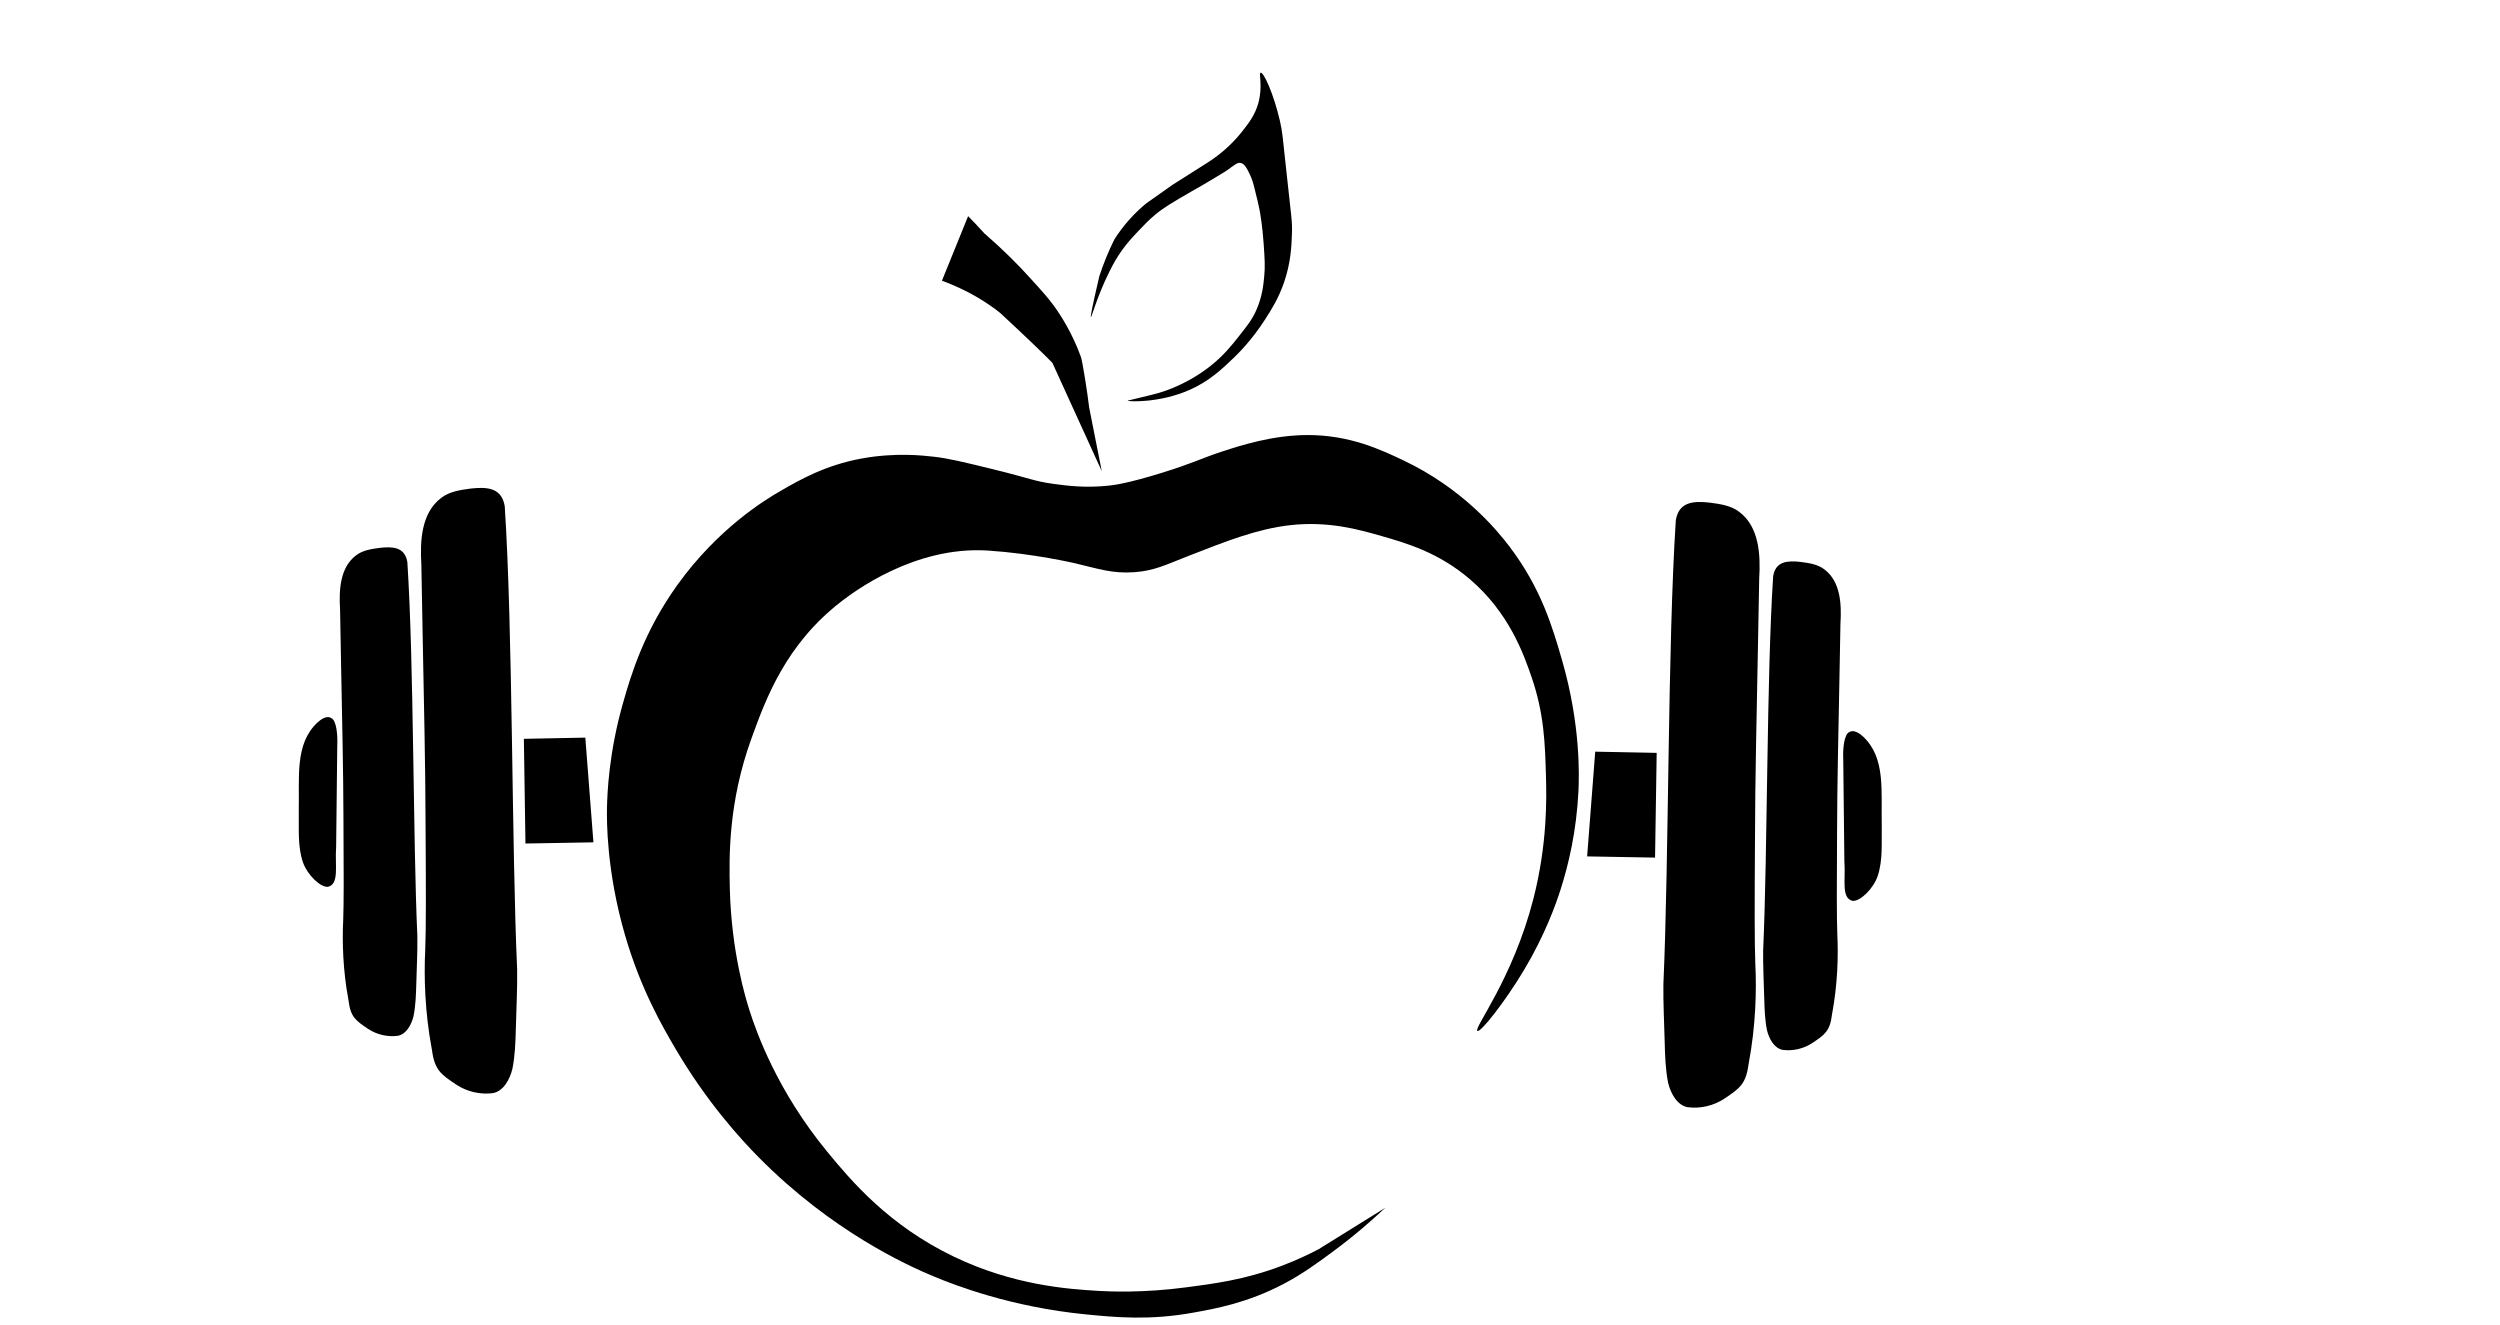
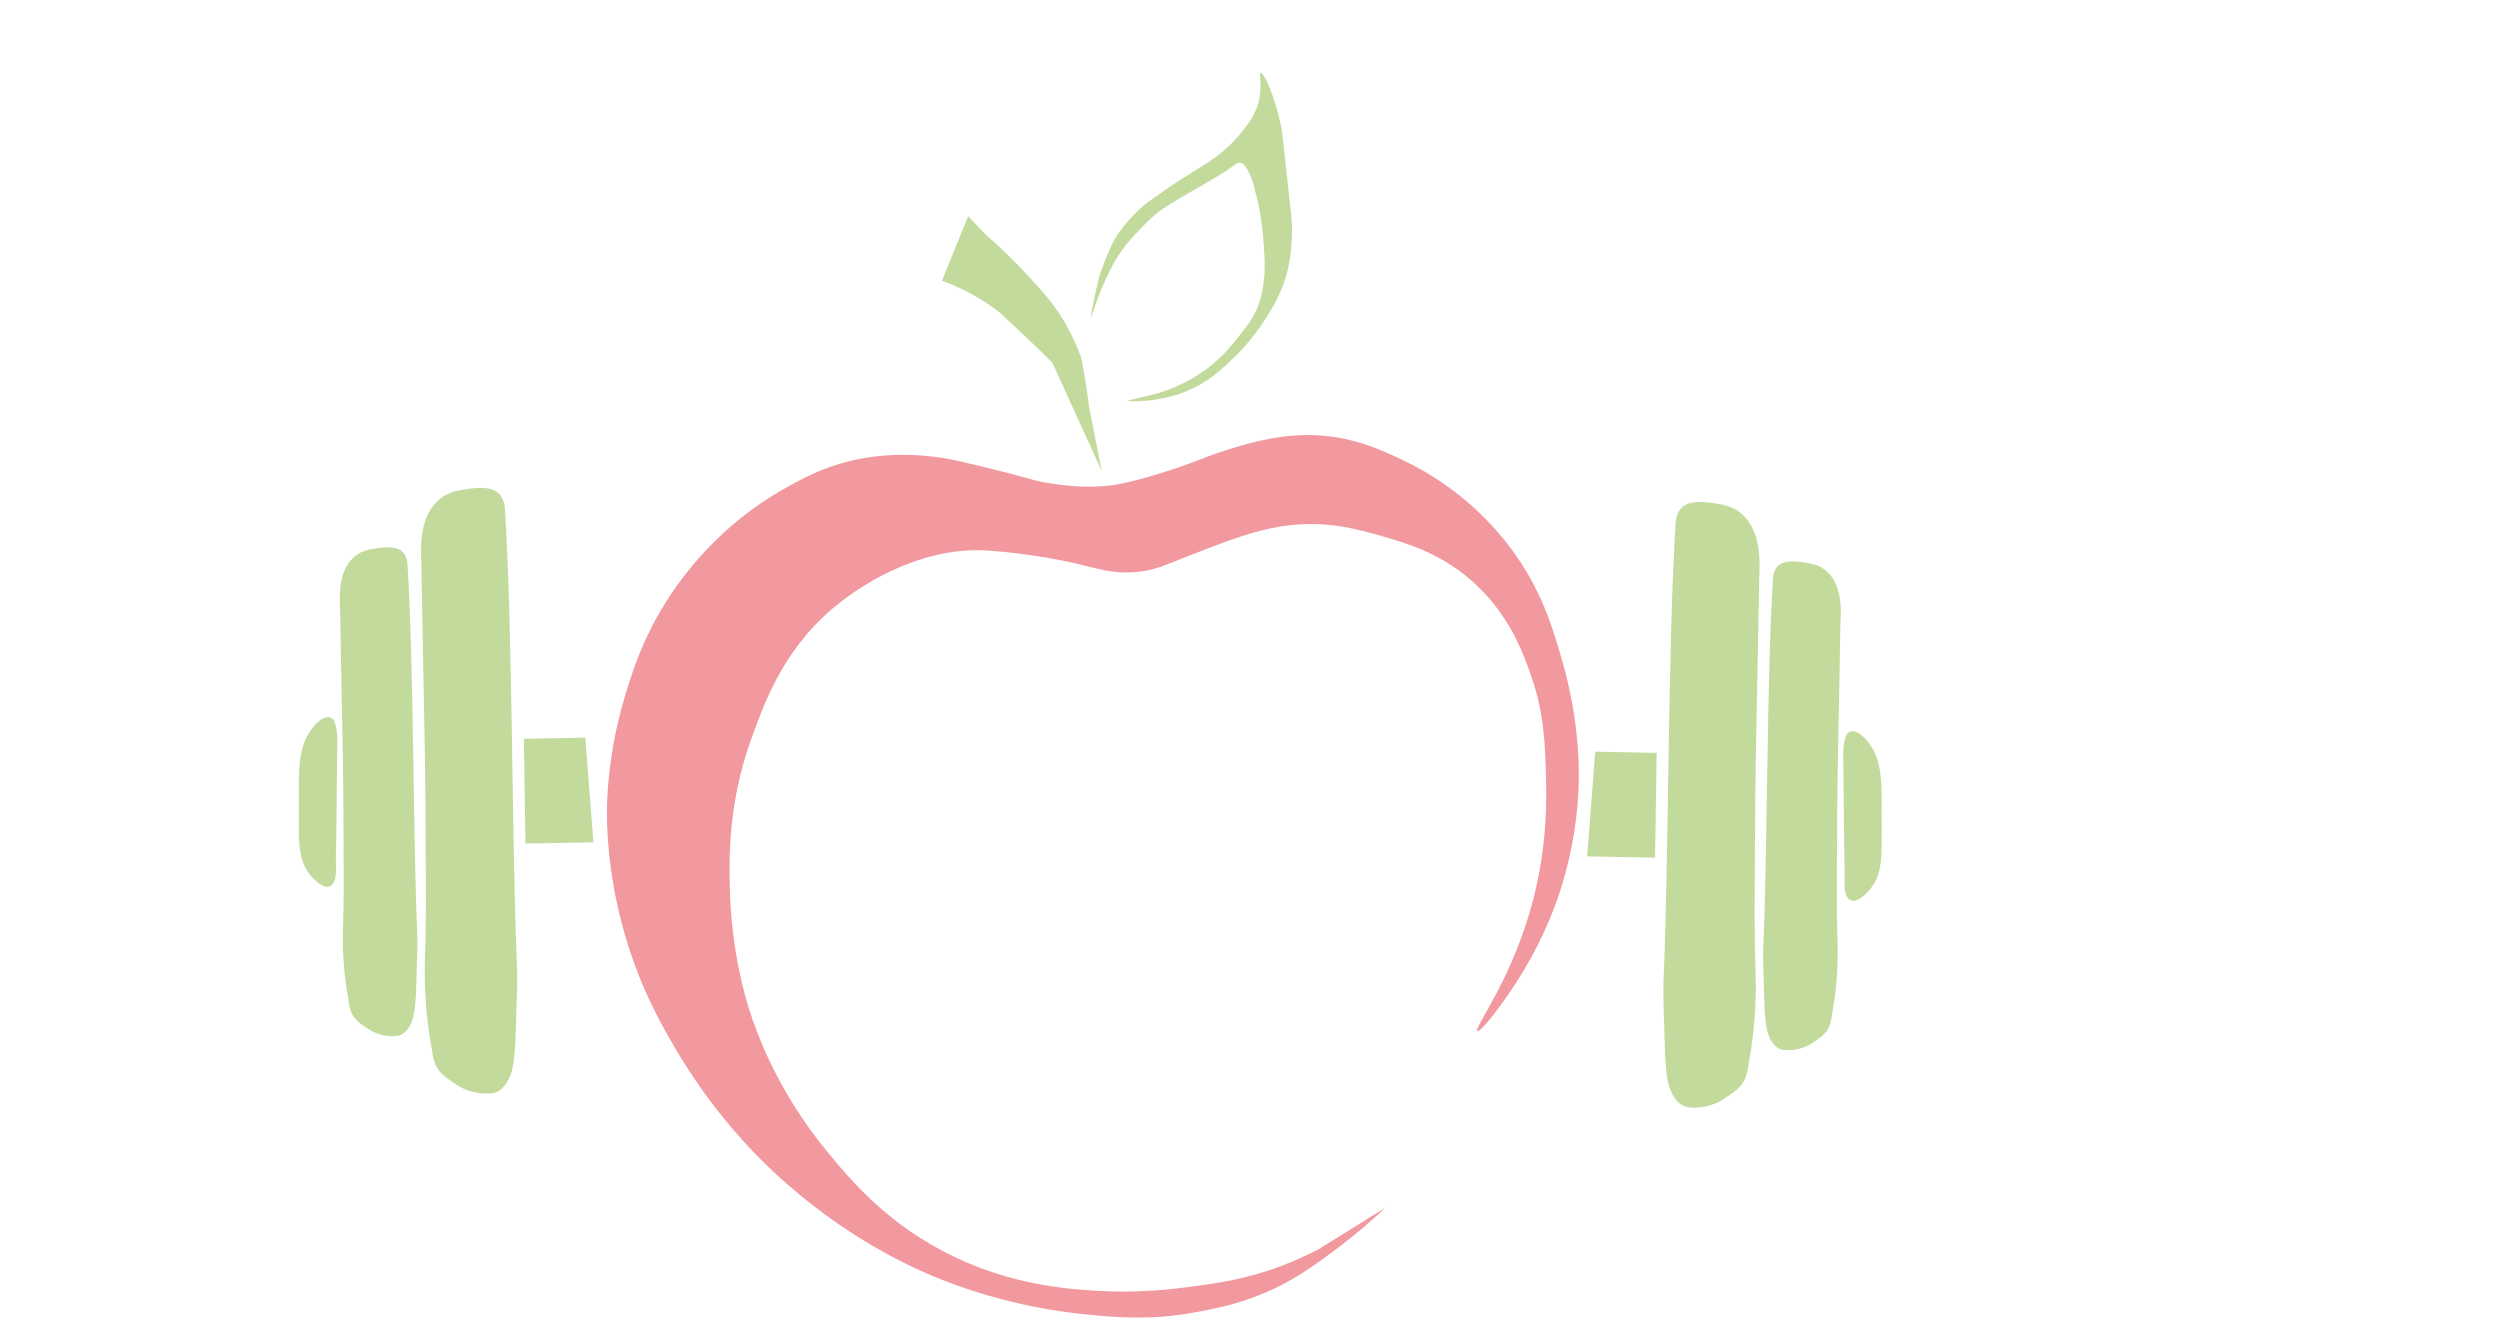
<svg xmlns="http://www.w3.org/2000/svg" viewBox="0 0 707 374.62">
-   <g id="Calque_2" data-name="Calque 2">
-     <path class="cls-1" d="M417.79,291.55c.91.57,7.95-8.42,13.28-17.36,5.89-9.89,8.9-18.41,10.21-22.47,2.32-7.21,4.57-16.76,5.11-28.09.19-3.96.66-18.55-4.6-36.77-2.68-9.28-5.86-20.32-14.81-32.17-3.68-4.87-13.4-16.59-30.13-24.51-6.35-3.01-15.15-7.17-27.06-7.15-9.85.02-18.73,2.89-24,4.6-6.01,1.95-8.05,3.25-17.36,6.13-9.59,2.96-13.41,3.42-14.81,3.57-6.7.72-11.93.03-15.83-.51-5.47-.76-6.29-1.5-16.85-4.09-8.41-2.06-12.62-3.09-16.85-3.57-3.18-.37-11.03-1.22-20.43.51-10.38,1.91-17.52,6.06-22.98,9.19-4.45,2.56-17.71,10.68-29.11,26.55-9.48,13.21-13.09,25.39-15.32,33.19-4.07,14.2-4.52,25.7-4.6,30.13-.05,3.15-.17,17.6,5.11,35.74,4.43,15.23,10.54,25.77,14.3,32.17,8.92,15.16,18.43,25.52,23.49,30.64,20.75,21.01,42.22,30.66,49.53,33.7,6.08,2.53,21.83,8.63,42.89,10.72,8.66.86,18.28,1.75,30.64-.51,5.72-1.05,15.05-2.62,25.53-8.17,5.16-2.73,9.08-5.6,13.28-8.68,6.57-4.82,11.7-9.35,15.32-12.77-6.3,3.91-12.6,7.83-18.89,11.74-2.41,1.26-5.89,2.95-10.21,4.6-10.8,4.12-19.69,5.14-27.06,6.13-12.32,1.66-22.01,1.2-25.02,1.02-8.53-.51-23.91-1.56-40.85-9.7-18.42-8.85-29.01-21.44-35.74-29.62-14.18-17.22-20.04-33.83-21.96-39.83-1.16-3.61-5.19-16.81-5.62-34.72-.21-8.95-.43-24.3,6.13-42.38,4.02-11.09,9.67-26.66,25.53-38.81,3.06-2.34,20.46-15.67,41.36-14.3,12.86.84,24.51,3.57,24.51,3.57,6.67,1.56,10.6,3,16.85,2.55,5.63-.4,8.74-2.02,15.32-4.6,10.76-4.22,19.48-7.63,28.6-8.68,11-1.27,19.73,1.25,26.04,3.06,7.1,2.04,16.17,4.66,25.02,12.26,10.96,9.41,15.06,20.87,17.36,27.57,3.58,10.41,3.82,18.75,4.09,28.09.17,6.03.45,19.06-3.57,34.72-5.81,22.62-16.97,36.56-15.83,37.28Z" />
-   </g>
+   <defs>
+     <style>.cls-2{stroke-width:0;fill:#c2db9c}</style>
+   </defs>
+   <path d="M417.79 291.55c.91.57 7.95-8.42 13.28-17.36 5.89-9.89 8.9-18.41 10.21-22.47 2.32-7.21 4.57-16.76 5.11-28.09.19-3.96.66-18.55-4.6-36.77-2.68-9.28-5.86-20.32-14.81-32.17-3.68-4.87-13.4-16.59-30.13-24.51-6.35-3.01-15.15-7.17-27.06-7.15-9.85.02-18.73 2.89-24 4.6-6.01 1.95-8.05 3.25-17.36 6.13-9.59 2.96-13.41 3.42-14.81 3.57-6.7.72-11.93.03-15.83-.51-5.47-.76-6.29-1.5-16.85-4.09-8.41-2.06-12.62-3.09-16.85-3.57-3.18-.37-11.03-1.22-20.43.51-10.38 1.91-17.52 6.06-22.98 9.19-4.45 2.56-17.71 10.68-29.11 26.55-9.48 13.21-13.09 25.39-15.32 33.19-4.07 14.2-4.52 25.7-4.6 30.13-.05 3.15-.17 17.6 5.11 35.74 4.43 15.23 10.54 25.77 14.3 32.17 8.92 15.16 18.43 25.52 23.49 30.64 20.75 21.01 42.22 30.66 49.53 33.7 6.08 2.53 21.83 8.63 42.89 10.72 8.66.86 18.28 1.75 30.64-.51 5.72-1.05 15.05-2.62 25.53-8.17 5.16-2.73 9.08-5.6 13.28-8.68 6.57-4.82 11.7-9.35 15.32-12.77-6.3 3.91-12.6 7.83-18.89 11.74a95.942 95.942 0 0 1-10.21 4.6c-10.8 4.12-19.69 5.14-27.06 6.13-12.32 1.66-22.01 1.2-25.02 1.02-8.53-.51-23.91-1.56-40.85-9.7-18.42-8.85-29.01-21.44-35.74-29.62-14.18-17.22-20.04-33.83-21.96-39.83-1.16-3.61-5.19-16.81-5.62-34.72-.21-8.95-.43-24.3 6.13-42.38 4.02-11.09 9.67-26.66 25.53-38.81 3.06-2.34 20.46-15.67 41.36-14.3 12.86.84 24.51 3.57 24.51 3.57 6.67 1.56 10.6 3 16.85 2.55 5.63-.4 8.74-2.02 15.32-4.6 10.76-4.22 19.48-7.63 28.6-8.68 11-1.27 19.73 1.25 26.04 3.06 7.1 2.04 16.17 4.66 25.02 12.26 10.96 9.41 15.06 20.87 17.36 27.57 3.58 10.41 3.82 18.75 4.09 28.09.17 6.03.45 19.06-3.57 34.72-5.81 22.62-16.97 36.56-15.83 37.28Z" style="stroke-width:0;fill:#f2989f" id="Calque_2" data-name="Calque 2" />
  <g id="Calque_3" data-name="Calque 3">
-     <path class="cls-2" d="M273.45,75.72c-.04-.89,3.38-8.58,5.11-9.53,5.21,4.47,9.38,8.71,12.6,12.26,3.65,4.03,5.82,6.31,8.26,10.02,3.51,5.34,5.4,10.1,6.26,12.46.47,1.3,1.91,10.6,2.33,14.28,1.19,6.01,2.38,12.03,3.57,18.04-2.76-6.05-5.52-12.11-8.28-18.16-1.89-4.16-3.79-8.32-5.68-12.47-1.07-1.08-2.81-2.83-5.01-4.94-12.6-12.09-18.91-16.73-19.16-21.95Z" />
-     <path class="cls-2" d="M278.55,66.19c-1.89-2.11-3.55-3.83-4.77-5.06l-7.4,18.26c1.81.66,4.47,1.72,7.53,3.32,4.77,2.49,7.84,4.88,12,8.04,9.29,7.06,13.95,10.59,14.43,10.21,1.94-1.53-7.99-19.37-21.79-34.77Z" />
-     <path class="cls-2" d="M308.51,89.68c-.15-.04.19-2.2,2.38-11.57.53-1.62,1.15-3.33,1.87-5.11.77-1.9,1.58-3.66,2.38-5.28,1.04-1.65,2.38-3.52,4.09-5.45,1.72-1.95,3.42-3.52,4.94-4.77,2.5-1.76,4.99-3.52,7.49-5.28l10.21-6.47c4.59-3,7.57-6.25,9.36-8.51,1.89-2.39,3.64-4.61,4.6-8,1.39-4.91.04-8.52.68-8.68.86-.22,3.7,6.05,5.45,13.62.73,3.14.74,4.26,1.87,14.64,1.39,12.82,1.66,13.82,1.53,17.36-.13,3.59-.33,8.11-2.21,13.62-1.56,4.55-3.54,7.66-5.28,10.38-3.77,5.91-7.63,9.73-9.02,11.06-3.28,3.14-6.86,6.56-12.43,9.02-8.65,3.82-17.5,3.3-17.53,3.06,0-.03.15-.06,2.04-.51,3.62-.87,5.44-1.3,6.81-1.7,2.77-.8,4.8-1.76,6.13-2.38,4.41-2.09,7.45-4.43,8.51-5.28,3.64-2.9,5.82-5.63,7.83-8.17,2.59-3.26,3.9-4.92,5.11-7.66,1.63-3.71,1.96-6.92,2.21-9.53.27-2.83.12-4.95-.17-9.19-.35-5.1-.98-8.6-1.19-9.7-.25-1.33-.62-2.81-1.36-5.79-.39-1.58-.69-2.7-1.36-4.09-.83-1.7-1.44-2.97-2.55-3.23-.97-.23-1.59.45-4.09,2.21-.39.27-2.13,1.32-5.62,3.4-1.99,1.19-2.33,1.34-4.43,2.55-5.03,2.92-7.54,4.38-9.87,6.3-2.03,1.66-3.42,3.15-5.11,4.94-1.53,1.63-3.01,3.2-4.6,5.45-1.17,1.65-2.2,3.37-3.4,5.79-3.62,7.26-5.02,13-5.28,12.94Z" />
+     <path class="cls-2" d="M273.45 75.72c-.04-.89 3.38-8.58 5.11-9.53 5.21 4.47 9.38 8.71 12.6 12.26 3.65 4.03 5.82 6.31 8.26 10.02 3.51 5.34 5.4 10.1 6.26 12.46.47 1.3 1.91 10.6 2.33 14.28l3.57 18.04c-2.76-6.05-5.52-12.11-8.28-18.16-1.89-4.16-3.79-8.32-5.68-12.47-1.07-1.08-2.81-2.83-5.01-4.94-12.6-12.09-18.91-16.73-19.16-21.95Z" />
+     <path class="cls-2" d="M278.55 66.19c-1.89-2.11-3.55-3.83-4.77-5.06l-7.4 18.26c1.81.66 4.47 1.72 7.53 3.32 4.77 2.49 7.84 4.88 12 8.04 9.29 7.06 13.95 10.59 14.43 10.21 1.94-1.53-7.99-19.37-21.79-34.77ZM308.51 89.68c-.15-.04.19-2.2 2.38-11.57.53-1.62 1.15-3.33 1.87-5.11.77-1.9 1.58-3.66 2.38-5.28 1.04-1.65 2.38-3.52 4.09-5.45 1.72-1.95 3.42-3.52 4.94-4.77 2.5-1.76 4.99-3.52 7.49-5.28l10.21-6.47c4.59-3 7.57-6.25 9.36-8.51 1.89-2.39 3.64-4.61 4.6-8 1.39-4.91.04-8.52.68-8.68.86-.22 3.7 6.05 5.45 13.62.73 3.14.74 4.26 1.87 14.64 1.39 12.82 1.66 13.82 1.53 17.36-.13 3.59-.33 8.11-2.21 13.62-1.56 4.55-3.54 7.66-5.28 10.38-3.77 5.91-7.63 9.73-9.02 11.06-3.28 3.14-6.86 6.56-12.43 9.02-8.65 3.82-17.5 3.3-17.53 3.06 0-.03.15-.06 2.04-.51 3.62-.87 5.44-1.3 6.81-1.7 2.77-.8 4.8-1.76 6.13-2.38 4.41-2.09 7.45-4.43 8.51-5.28 3.64-2.9 5.82-5.63 7.83-8.17 2.59-3.26 3.9-4.92 5.11-7.66 1.63-3.71 1.96-6.92 2.21-9.53.27-2.83.12-4.95-.17-9.19-.35-5.1-.98-8.6-1.19-9.7-.25-1.33-.62-2.81-1.36-5.79-.39-1.58-.69-2.7-1.36-4.09-.83-1.7-1.44-2.97-2.55-3.23-.97-.23-1.59.45-4.09 2.21-.39.27-2.13 1.32-5.62 3.4-1.99 1.19-2.33 1.34-4.43 2.55-5.03 2.92-7.54 4.38-9.87 6.3-2.03 1.66-3.42 3.15-5.11 4.94-1.53 1.63-3.01 3.2-4.6 5.45-1.17 1.65-2.2 3.37-3.4 5.79-3.62 7.26-5.02 13-5.28 12.94Z" />
  </g>
  <g id="Calque_4" data-name="Calque 4">
-     <polygon class="cls-2" points="451.13 212.57 468.51 212.91 468.05 242.53 448.84 242.19 451.13 212.57" />
-     <line class="cls-2" x1="474.3" y1="306.53" x2="476" y2="146.87" />
-     <path class="cls-2" d="M494.52,300.74c-.71,5.86-2.59,7.09-6.9,9.98-3.04,2.01-6.81,2.86-10.33,2.4-2.96-.51-4.82-3.84-5.55-6.93-.74-3.7-.86-7.5-.96-11.34-.12-5.45-.46-11.22-.37-16.62,1.58-35.33,1.19-95.41,3.51-131.09.89-5.5,5.43-5.42,9.51-5.01,2.91.4,6.08.78,8.51,2.69,5.56,4.24,5.97,12.07,5.56,18.87-.12,6.4-.25,13.69-.36,19.56-.34,18.86-.8,36.64-.83,54.29-.12,18.48-.14,28.88.09,34.96.39,7.79.1,17.68-1.82,27.99l-.04.24Z" />
-     <path class="cls-2" d="M518.09,286.91c-.57,4.73-2.09,5.72-5.57,8.06-2.46,1.62-5.5,2.31-8.34,1.94-2.39-.41-3.89-3.1-4.48-5.59-.6-2.98-.69-6.05-.78-9.15-.1-4.4-.37-9.05-.3-13.41,1.28-28.52.96-77.01,2.83-105.81.72-4.44,4.38-4.38,7.68-4.05,2.35.32,4.91.63,6.87,2.17,4.49,3.43,4.82,9.74,4.48,15.23-.1,5.17-.2,11.05-.29,15.79-.28,15.22-.64,29.57-.67,43.82-.09,14.92-.11,23.31.07,28.22.31,6.29.08,14.27-1.47,22.59l-.04.19Z" />
-     <path class="cls-2" d="M523.05,207.01c-1.6.52-1.92,5.08-1.78,7.64.07,6.44.14,12.04.21,19,.04,3.4.08,6.82.11,9.91.4,5.07-.98,10.43,2.31,11.2,2.09.23,5.83-3.33,7.09-6.97,1.55-4.58,1.07-9.52,1.17-14.36-.22-9.8,1.15-18.99-5.2-25.06-1.02-.94-2.51-2-3.77-1.45l-.15.07Z" />
-     <path class="cls-2" d="M470.38,156.74l5.41-9.59-5.41,9.59Z" />
-     <polygon class="cls-2" points="165.53 208.6 148.15 208.94 148.6 238.55 167.82 238.21 165.53 208.6" />
-     <line class="cls-2" x1="142.36" y1="302.55" x2="140.66" y2="142.89" />
-     <path class="cls-2" d="M122.14,296.76c.71,5.86,2.59,7.09,6.9,9.98,3.04,2.01,6.81,2.86,10.33,2.4,2.96-.51,4.82-3.84,5.55-6.93.74-3.7.86-7.5.96-11.34.12-5.45.46-11.22.37-16.62-1.58-35.33-1.19-95.41-3.51-131.09-.89-5.5-5.43-5.42-9.51-5.01-2.91.4-6.08.78-8.51,2.69-5.56,4.24-5.97,12.07-5.56,18.87.12,6.4.25,13.69.36,19.56.34,18.86.8,36.64.83,54.29.12,18.48.14,28.88-.09,34.96-.39,7.79-.1,17.68,1.82,27.99l.04.24Z" />
-     <path class="cls-2" d="M98.56,282.93c.57,4.73,2.09,5.72,5.57,8.06,2.46,1.62,5.5,2.31,8.34,1.94,2.39-.41,3.89-3.1,4.48-5.59.6-2.98.69-6.05.78-9.15.1-4.4.37-9.05.3-13.41-1.28-28.52-.96-77.01-2.83-105.81-.72-4.44-4.38-4.38-7.68-4.05-2.35.32-4.91.63-6.87,2.17-4.49,3.43-4.82,9.74-4.48,15.23.1,5.17.2,11.05.29,15.79.28,15.22.64,29.57.67,43.82.09,14.92.11,23.31-.07,28.22-.31,6.29-.08,14.27,1.47,22.59l.04.19Z" />
-     <path class="cls-2" d="M93.6,203.04c1.6.52,1.92,5.08,1.78,7.64-.07,6.44-.14,12.04-.21,19-.04,3.4-.08,6.82-.11,9.91-.4,5.07.98,10.43-2.31,11.2-2.09.23-5.83-3.33-7.09-6.97-1.55-4.58-1.07-9.52-1.17-14.36.22-9.8-1.15-18.99,5.2-25.06,1.02-.94,2.51-2,3.77-1.45l.15.07Z" />
-     <path class="cls-2" d="M146.27,152.77l-5.41-9.59,5.41,9.59Z" />
+     <path class="cls-2" d="m451.13 212.57 17.38.34-.46 29.62-19.21-.34 2.29-29.62zM474.3 306.53l1.7-159.66M494.52 300.74c-.71 5.86-2.59 7.09-6.9 9.98-3.04 2.01-6.81 2.86-10.33 2.4-2.96-.51-4.82-3.84-5.55-6.93-.74-3.7-.86-7.5-.96-11.34-.12-5.45-.46-11.22-.37-16.62 1.58-35.33 1.19-95.41 3.51-131.09.89-5.5 5.43-5.42 9.51-5.01 2.91.4 6.08.78 8.51 2.69 5.56 4.24 5.97 12.07 5.56 18.87-.12 6.4-.25 13.69-.36 19.56-.34 18.86-.8 36.64-.83 54.29-.12 18.48-.14 28.88.09 34.96.39 7.79.1 17.68-1.82 27.99l-.04.24ZM518.09 286.91c-.57 4.73-2.09 5.72-5.57 8.06-2.46 1.62-5.5 2.31-8.34 1.94-2.39-.41-3.89-3.1-4.48-5.59-.6-2.98-.69-6.05-.78-9.15-.1-4.4-.37-9.05-.3-13.41 1.28-28.52.96-77.01 2.83-105.81.72-4.44 4.38-4.38 7.68-4.05 2.35.32 4.91.63 6.87 2.17 4.49 3.43 4.82 9.74 4.48 15.23-.1 5.17-.2 11.05-.29 15.79-.28 15.22-.64 29.57-.67 43.82-.09 14.92-.11 23.31.07 28.22.31 6.29.08 14.27-1.47 22.59l-.04.19ZM523.05 207.01c-1.6.52-1.92 5.08-1.78 7.64.07 6.44.14 12.04.21 19 .04 3.4.08 6.82.11 9.91.4 5.07-.98 10.43 2.31 11.2 2.09.23 5.83-3.33 7.09-6.97 1.55-4.58 1.07-9.52 1.17-14.36-.22-9.8 1.15-18.99-5.2-25.06-1.02-.94-2.51-2-3.77-1.45l-.15.07ZM470.38 156.74l5.41-9.59-5.41 9.59ZM165.53 208.6l-17.38.34.45 29.61 19.22-.34-2.29-29.61zM142.36 302.55l-1.7-159.66M122.14 296.76c.71 5.86 2.59 7.09 6.9 9.98 3.04 2.01 6.81 2.86 10.33 2.4 2.96-.51 4.82-3.84 5.55-6.93.74-3.7.86-7.5.96-11.34.12-5.45.46-11.22.37-16.62-1.58-35.33-1.19-95.41-3.51-131.09-.89-5.5-5.43-5.42-9.51-5.01-2.91.4-6.08.78-8.51 2.69-5.56 4.24-5.97 12.07-5.56 18.87.12 6.4.25 13.69.36 19.56.34 18.86.8 36.64.83 54.29.12 18.48.14 28.88-.09 34.96-.39 7.79-.1 17.68 1.82 27.99l.04.24ZM98.56 282.93c.57 4.73 2.09 5.72 5.57 8.06 2.46 1.62 5.5 2.31 8.34 1.94 2.39-.41 3.89-3.1 4.48-5.59.6-2.98.69-6.05.78-9.15.1-4.4.37-9.05.3-13.41-1.28-28.52-.96-77.01-2.83-105.81-.72-4.44-4.38-4.38-7.68-4.05-2.35.32-4.91.63-6.87 2.17-4.49 3.43-4.82 9.74-4.48 15.23.1 5.17.2 11.05.29 15.79.28 15.22.64 29.57.67 43.82.09 14.92.11 23.31-.07 28.22-.31 6.29-.08 14.27 1.47 22.59l.04.19ZM93.6 203.04c1.6.52 1.92 5.08 1.78 7.64-.07 6.44-.14 12.04-.21 19-.04 3.4-.08 6.82-.11 9.91-.4 5.07.98 10.43-2.31 11.2-2.09.23-5.83-3.33-7.09-6.97-1.55-4.58-1.07-9.52-1.17-14.36.22-9.8-1.15-18.99 5.2-25.06 1.02-.94 2.51-2 3.77-1.45l.15.07ZM146.27 152.77l-5.41-9.59 5.41 9.59Z" />
  </g>
</svg>
